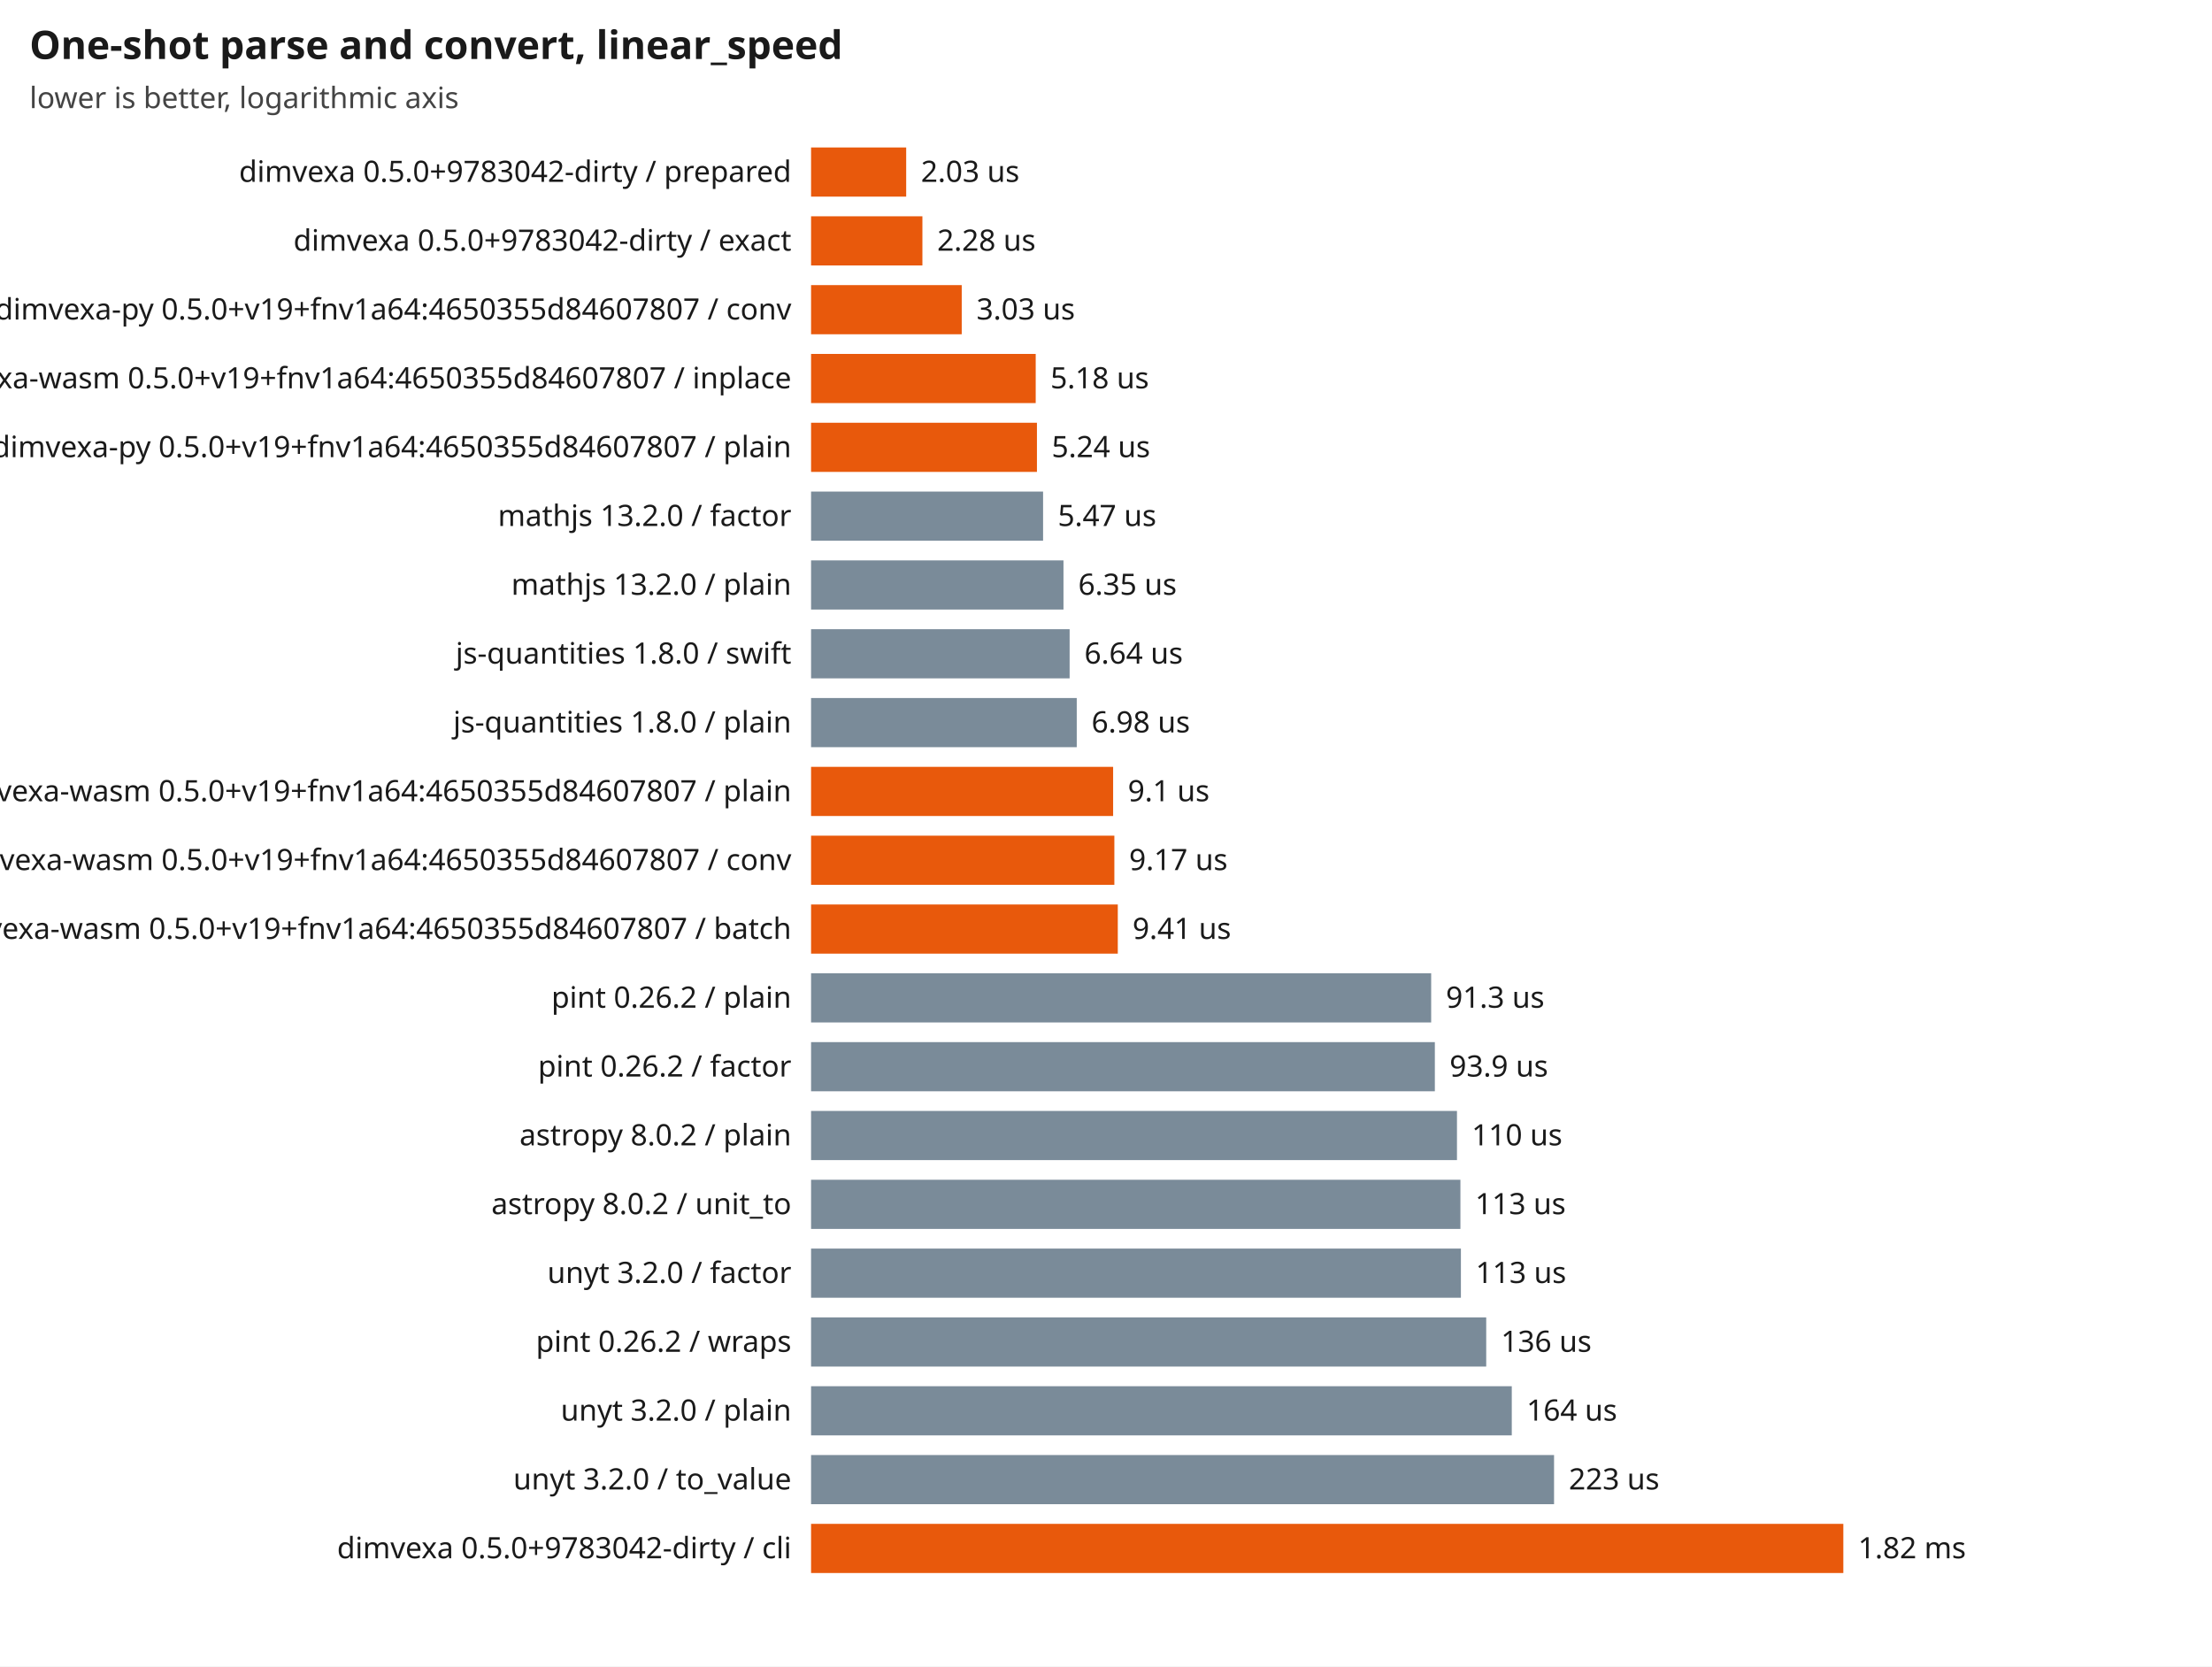
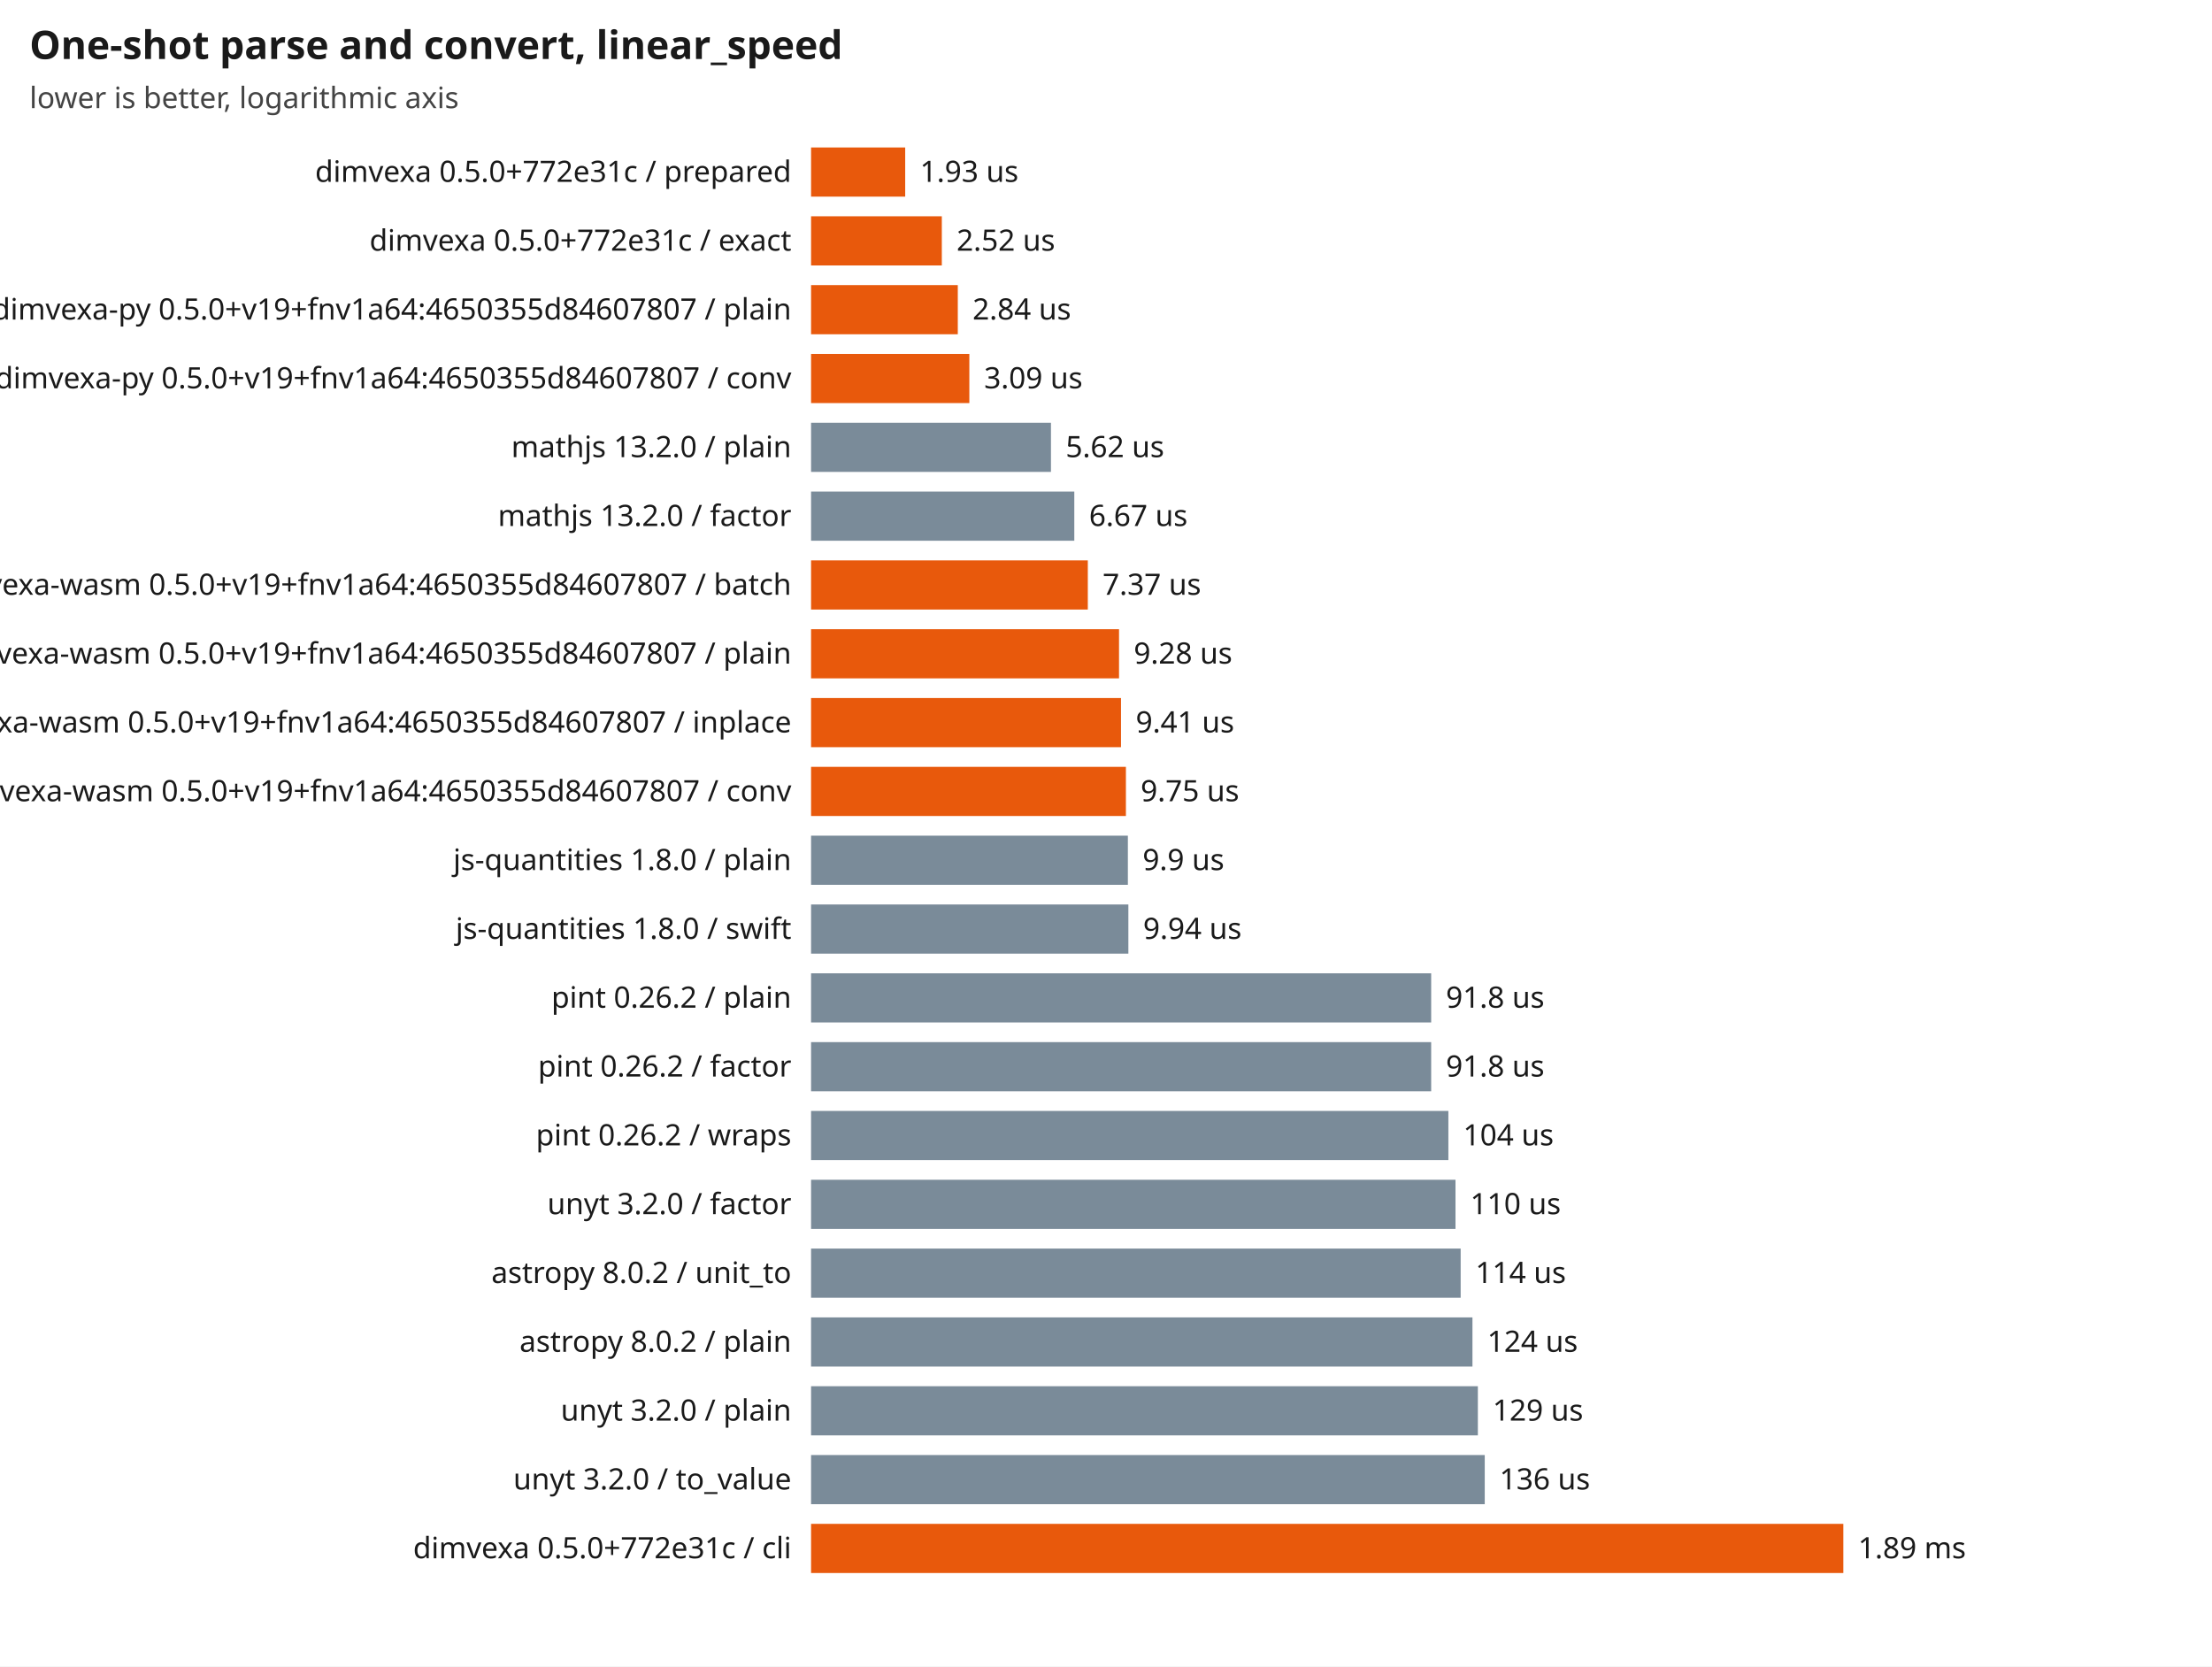
<svg xmlns="http://www.w3.org/2000/svg" width="900" height="678" viewBox="0 0 900 678" role="img" aria-label="One-shot parse and convert, linear_speed">
  <rect width="900" height="678" fill="#ffffff" />
  <text x="12" y="24" font-family="sans-serif" font-size="16" font-weight="bold" fill="#1a1a1a">One-shot parse and convert, linear_speed</text>
  <text x="12" y="44" font-family="sans-serif" font-size="12" fill="#444444">lower is better, logarithmic axis</text>
-   <text x="322" y="74" text-anchor="end" font-family="sans-serif" font-size="12" fill="#1a1a1a">dimvexa 0.5.0+9783042-dirty / prepared</text>
-   <rect x="330" y="60" width="38.7" height="20" fill="#e8590c" />
-   <text x="374.7" y="74" font-family="sans-serif" font-size="12" fill="#1a1a1a">2.03 us</text>
-   <text x="322" y="102" text-anchor="end" font-family="sans-serif" font-size="12" fill="#1a1a1a">dimvexa 0.5.0+9783042-dirty / exact</text>
-   <rect x="330" y="88" width="45.3" height="20" fill="#e8590c" />
-   <text x="381.3" y="102" font-family="sans-serif" font-size="12" fill="#1a1a1a">2.28 us</text>
-   <text x="322" y="130" text-anchor="end" font-family="sans-serif" font-size="12" fill="#1a1a1a">dimvexa-py 0.5.0+v19+fnv1a64:4650355d84607807 / conv</text>
-   <rect x="330" y="116" width="61.3" height="20" fill="#e8590c" />
-   <text x="397.3" y="130" font-family="sans-serif" font-size="12" fill="#1a1a1a">3.03 us</text>
-   <text x="322" y="158" text-anchor="end" font-family="sans-serif" font-size="12" fill="#1a1a1a">dimvexa-wasm 0.5.0+v19+fnv1a64:4650355d84607807 / inplace</text>
-   <rect x="330" y="144" width="91.4" height="20" fill="#e8590c" />
-   <text x="427.4" y="158" font-family="sans-serif" font-size="12" fill="#1a1a1a">5.18 us</text>
-   <text x="322" y="186" text-anchor="end" font-family="sans-serif" font-size="12" fill="#1a1a1a">dimvexa-py 0.5.0+v19+fnv1a64:4650355d84607807 / plain</text>
-   <rect x="330" y="172" width="91.9" height="20" fill="#e8590c" />
-   <text x="427.9" y="186" font-family="sans-serif" font-size="12" fill="#1a1a1a">5.24 us</text>
+   <text x="322" y="74" text-anchor="end" font-family="sans-serif" font-size="12" fill="#1a1a1a">dimvexa 0.5.0+772e31c / prepared</text>
+   <rect x="330" y="60" width="38.3" height="20" fill="#e8590c" />
+   <text x="374.3" y="74" font-family="sans-serif" font-size="12" fill="#1a1a1a">1.93 us</text>
+   <text x="322" y="102" text-anchor="end" font-family="sans-serif" font-size="12" fill="#1a1a1a">dimvexa 0.5.0+772e31c / exact</text>
+   <rect x="330" y="88" width="53.2" height="20" fill="#e8590c" />
+   <text x="389.2" y="102" font-family="sans-serif" font-size="12" fill="#1a1a1a">2.52 us</text>
+   <text x="322" y="130" text-anchor="end" font-family="sans-serif" font-size="12" fill="#1a1a1a">dimvexa-py 0.5.0+v19+fnv1a64:4650355d84607807 / plain</text>
+   <rect x="330" y="116" width="59.7" height="20" fill="#e8590c" />
+   <text x="395.7" y="130" font-family="sans-serif" font-size="12" fill="#1a1a1a">2.84 us</text>
+   <text x="322" y="158" text-anchor="end" font-family="sans-serif" font-size="12" fill="#1a1a1a">dimvexa-py 0.5.0+v19+fnv1a64:4650355d84607807 / conv</text>
+   <rect x="330" y="144" width="64.4" height="20" fill="#e8590c" />
+   <text x="400.4" y="158" font-family="sans-serif" font-size="12" fill="#1a1a1a">3.09 us</text>
+   <text x="322" y="186" text-anchor="end" font-family="sans-serif" font-size="12" fill="#1a1a1a">mathjs 13.2.0 / plain</text>
+   <rect x="330" y="172" width="97.6" height="20" fill="#7a8b99" />
+   <text x="433.6" y="186" font-family="sans-serif" font-size="12" fill="#1a1a1a">5.62 us</text>
  <text x="322" y="214" text-anchor="end" font-family="sans-serif" font-size="12" fill="#1a1a1a">mathjs 13.2.0 / factor</text>
-   <rect x="330" y="200" width="94.4" height="20" fill="#7a8b99" />
-   <text x="430.4" y="214" font-family="sans-serif" font-size="12" fill="#1a1a1a">5.47 us</text>
-   <text x="322" y="242" text-anchor="end" font-family="sans-serif" font-size="12" fill="#1a1a1a">mathjs 13.2.0 / plain</text>
-   <rect x="330" y="228" width="102.7" height="20" fill="#7a8b99" />
-   <text x="438.7" y="242" font-family="sans-serif" font-size="12" fill="#1a1a1a">6.35 us</text>
-   <text x="322" y="270" text-anchor="end" font-family="sans-serif" font-size="12" fill="#1a1a1a">js-quantities 1.8.0 / swift</text>
-   <rect x="330" y="256" width="105.2" height="20" fill="#7a8b99" />
-   <text x="441.2" y="270" font-family="sans-serif" font-size="12" fill="#1a1a1a">6.64 us</text>
-   <text x="322" y="298" text-anchor="end" font-family="sans-serif" font-size="12" fill="#1a1a1a">js-quantities 1.8.0 / plain</text>
-   <rect x="330" y="284" width="108.1" height="20" fill="#7a8b99" />
-   <text x="444.1" y="298" font-family="sans-serif" font-size="12" fill="#1a1a1a">6.98 us</text>
-   <text x="322" y="326" text-anchor="end" font-family="sans-serif" font-size="12" fill="#1a1a1a">dimvexa-wasm 0.5.0+v19+fnv1a64:4650355d84607807 / plain</text>
-   <rect x="330" y="312" width="122.9" height="20" fill="#e8590c" />
-   <text x="458.9" y="326" font-family="sans-serif" font-size="12" fill="#1a1a1a">9.1 us</text>
-   <text x="322" y="354" text-anchor="end" font-family="sans-serif" font-size="12" fill="#1a1a1a">dimvexa-wasm 0.5.0+v19+fnv1a64:4650355d84607807 / conv</text>
-   <rect x="330" y="340" width="123.4" height="20" fill="#e8590c" />
-   <text x="459.4" y="354" font-family="sans-serif" font-size="12" fill="#1a1a1a">9.17 us</text>
-   <text x="322" y="382" text-anchor="end" font-family="sans-serif" font-size="12" fill="#1a1a1a">dimvexa-wasm 0.5.0+v19+fnv1a64:4650355d84607807 / batch</text>
-   <rect x="330" y="368" width="124.8" height="20" fill="#e8590c" />
-   <text x="460.8" y="382" font-family="sans-serif" font-size="12" fill="#1a1a1a">9.41 us</text>
+   <rect x="330" y="200" width="107.1" height="20" fill="#7a8b99" />
+   <text x="443.1" y="214" font-family="sans-serif" font-size="12" fill="#1a1a1a">6.67 us</text>
+   <text x="322" y="242" text-anchor="end" font-family="sans-serif" font-size="12" fill="#1a1a1a">dimvexa-wasm 0.5.0+v19+fnv1a64:4650355d84607807 / batch</text>
+   <rect x="330" y="228" width="112.6" height="20" fill="#e8590c" />
+   <text x="448.6" y="242" font-family="sans-serif" font-size="12" fill="#1a1a1a">7.37 us</text>
+   <text x="322" y="270" text-anchor="end" font-family="sans-serif" font-size="12" fill="#1a1a1a">dimvexa-wasm 0.5.0+v19+fnv1a64:4650355d84607807 / plain</text>
+   <rect x="330" y="256" width="125.3" height="20" fill="#e8590c" />
+   <text x="461.3" y="270" font-family="sans-serif" font-size="12" fill="#1a1a1a">9.28 us</text>
+   <text x="322" y="298" text-anchor="end" font-family="sans-serif" font-size="12" fill="#1a1a1a">dimvexa-wasm 0.5.0+v19+fnv1a64:4650355d84607807 / inplace</text>
+   <rect x="330" y="284" width="126.1" height="20" fill="#e8590c" />
+   <text x="462.1" y="298" font-family="sans-serif" font-size="12" fill="#1a1a1a">9.41 us</text>
+   <text x="322" y="326" text-anchor="end" font-family="sans-serif" font-size="12" fill="#1a1a1a">dimvexa-wasm 0.5.0+v19+fnv1a64:4650355d84607807 / conv</text>
+   <rect x="330" y="312" width="128.1" height="20" fill="#e8590c" />
+   <text x="464.1" y="326" font-family="sans-serif" font-size="12" fill="#1a1a1a">9.75 us</text>
+   <text x="322" y="354" text-anchor="end" font-family="sans-serif" font-size="12" fill="#1a1a1a">js-quantities 1.8.0 / plain</text>
+   <rect x="330" y="340" width="128.9" height="20" fill="#7a8b99" />
+   <text x="464.9" y="354" font-family="sans-serif" font-size="12" fill="#1a1a1a">9.9 us</text>
+   <text x="322" y="382" text-anchor="end" font-family="sans-serif" font-size="12" fill="#1a1a1a">js-quantities 1.8.0 / swift</text>
+   <rect x="330" y="368" width="129.1" height="20" fill="#7a8b99" />
+   <text x="465.1" y="382" font-family="sans-serif" font-size="12" fill="#1a1a1a">9.94 us</text>
  <text x="322" y="410" text-anchor="end" font-family="sans-serif" font-size="12" fill="#1a1a1a">pint 0.26.2 / plain</text>
  <rect x="330" y="396" width="252.3" height="20" fill="#7a8b99" />
-   <text x="588.3" y="410" font-family="sans-serif" font-size="12" fill="#1a1a1a">91.3 us</text>
+   <text x="588.3" y="410" font-family="sans-serif" font-size="12" fill="#1a1a1a">91.8 us</text>
  <text x="322" y="438" text-anchor="end" font-family="sans-serif" font-size="12" fill="#1a1a1a">pint 0.26.2 / factor</text>
-   <rect x="330" y="424" width="253.8" height="20" fill="#7a8b99" />
-   <text x="589.8" y="438" font-family="sans-serif" font-size="12" fill="#1a1a1a">93.9 us</text>
-   <text x="322" y="466" text-anchor="end" font-family="sans-serif" font-size="12" fill="#1a1a1a">astropy 8.0.2 / plain</text>
-   <rect x="330" y="452" width="262.8" height="20" fill="#7a8b99" />
-   <text x="598.8" y="466" font-family="sans-serif" font-size="12" fill="#1a1a1a">110 us</text>
-   <text x="322" y="494" text-anchor="end" font-family="sans-serif" font-size="12" fill="#1a1a1a">astropy 8.0.2 / unit_to</text>
-   <rect x="330" y="480" width="264.2" height="20" fill="#7a8b99" />
-   <text x="600.2" y="494" font-family="sans-serif" font-size="12" fill="#1a1a1a">113 us</text>
-   <text x="322" y="522" text-anchor="end" font-family="sans-serif" font-size="12" fill="#1a1a1a">unyt 3.2.0 / factor</text>
-   <rect x="330" y="508" width="264.4" height="20" fill="#7a8b99" />
-   <text x="600.4" y="522" font-family="sans-serif" font-size="12" fill="#1a1a1a">113 us</text>
-   <text x="322" y="550" text-anchor="end" font-family="sans-serif" font-size="12" fill="#1a1a1a">pint 0.26.2 / wraps</text>
-   <rect x="330" y="536" width="274.7" height="20" fill="#7a8b99" />
-   <text x="610.7" y="550" font-family="sans-serif" font-size="12" fill="#1a1a1a">136 us</text>
+   <rect x="330" y="424" width="252.3" height="20" fill="#7a8b99" />
+   <text x="588.3" y="438" font-family="sans-serif" font-size="12" fill="#1a1a1a">91.8 us</text>
+   <text x="322" y="466" text-anchor="end" font-family="sans-serif" font-size="12" fill="#1a1a1a">pint 0.26.2 / wraps</text>
+   <rect x="330" y="452" width="259.3" height="20" fill="#7a8b99" />
+   <text x="595.3" y="466" font-family="sans-serif" font-size="12" fill="#1a1a1a">104 us</text>
+   <text x="322" y="494" text-anchor="end" font-family="sans-serif" font-size="12" fill="#1a1a1a">unyt 3.2.0 / factor</text>
+   <rect x="330" y="480" width="262.2" height="20" fill="#7a8b99" />
+   <text x="598.2" y="494" font-family="sans-serif" font-size="12" fill="#1a1a1a">110 us</text>
+   <text x="322" y="522" text-anchor="end" font-family="sans-serif" font-size="12" fill="#1a1a1a">astropy 8.0.2 / unit_to</text>
+   <rect x="330" y="508" width="264.3" height="20" fill="#7a8b99" />
+   <text x="600.3" y="522" font-family="sans-serif" font-size="12" fill="#1a1a1a">114 us</text>
+   <text x="322" y="550" text-anchor="end" font-family="sans-serif" font-size="12" fill="#1a1a1a">astropy 8.0.2 / plain</text>
+   <rect x="330" y="536" width="269.1" height="20" fill="#7a8b99" />
+   <text x="605.1" y="550" font-family="sans-serif" font-size="12" fill="#1a1a1a">124 us</text>
  <text x="322" y="578" text-anchor="end" font-family="sans-serif" font-size="12" fill="#1a1a1a">unyt 3.2.0 / plain</text>
-   <rect x="330" y="564" width="285.1" height="20" fill="#7a8b99" />
-   <text x="621.1" y="578" font-family="sans-serif" font-size="12" fill="#1a1a1a">164 us</text>
+   <rect x="330" y="564" width="271.3" height="20" fill="#7a8b99" />
+   <text x="607.3" y="578" font-family="sans-serif" font-size="12" fill="#1a1a1a">129 us</text>
  <text x="322" y="606" text-anchor="end" font-family="sans-serif" font-size="12" fill="#1a1a1a">unyt 3.2.0 / to_value</text>
-   <rect x="330" y="592" width="302.3" height="20" fill="#7a8b99" />
-   <text x="638.3" y="606" font-family="sans-serif" font-size="12" fill="#1a1a1a">223 us</text>
-   <text x="322" y="634" text-anchor="end" font-family="sans-serif" font-size="12" fill="#1a1a1a">dimvexa 0.5.0+9783042-dirty / cli</text>
+   <rect x="330" y="592" width="274.1" height="20" fill="#7a8b99" />
+   <text x="610.1" y="606" font-family="sans-serif" font-size="12" fill="#1a1a1a">136 us</text>
+   <text x="322" y="634" text-anchor="end" font-family="sans-serif" font-size="12" fill="#1a1a1a">dimvexa 0.5.0+772e31c / cli</text>
  <rect x="330" y="620" width="420.0" height="20" fill="#e8590c" />
-   <text x="756.0" y="634" font-family="sans-serif" font-size="12" fill="#1a1a1a">1.82 ms</text>
+   <text x="756.0" y="634" font-family="sans-serif" font-size="12" fill="#1a1a1a">1.89 ms</text>
</svg>
